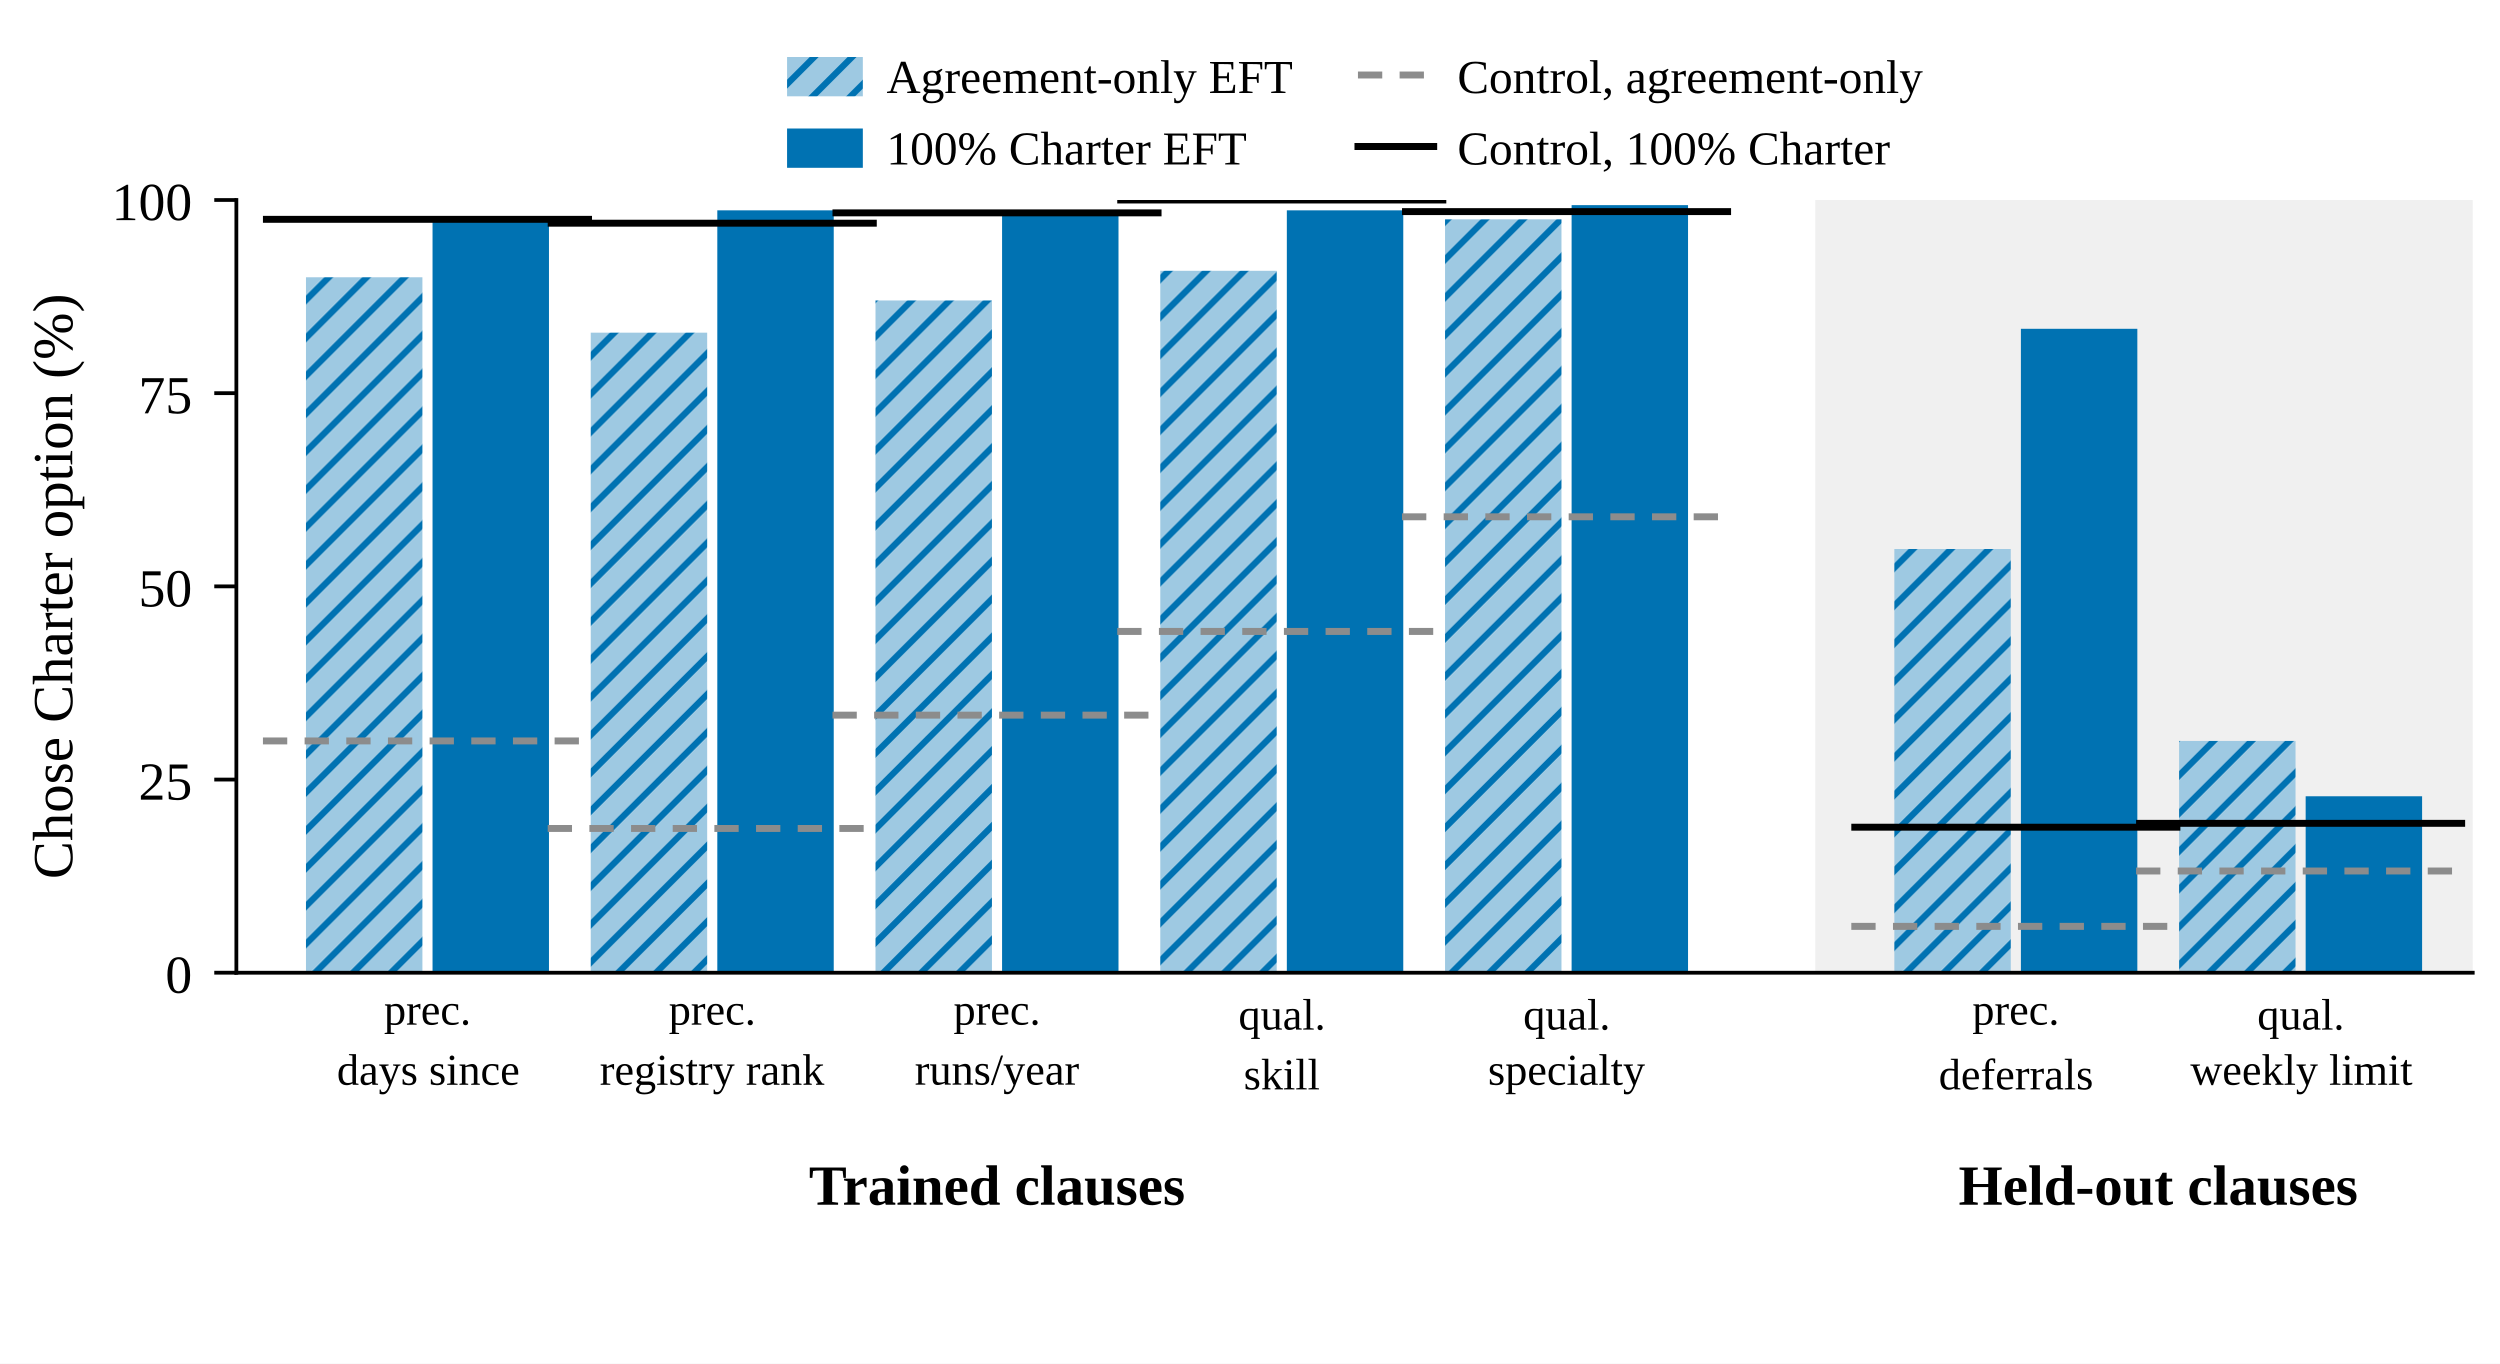
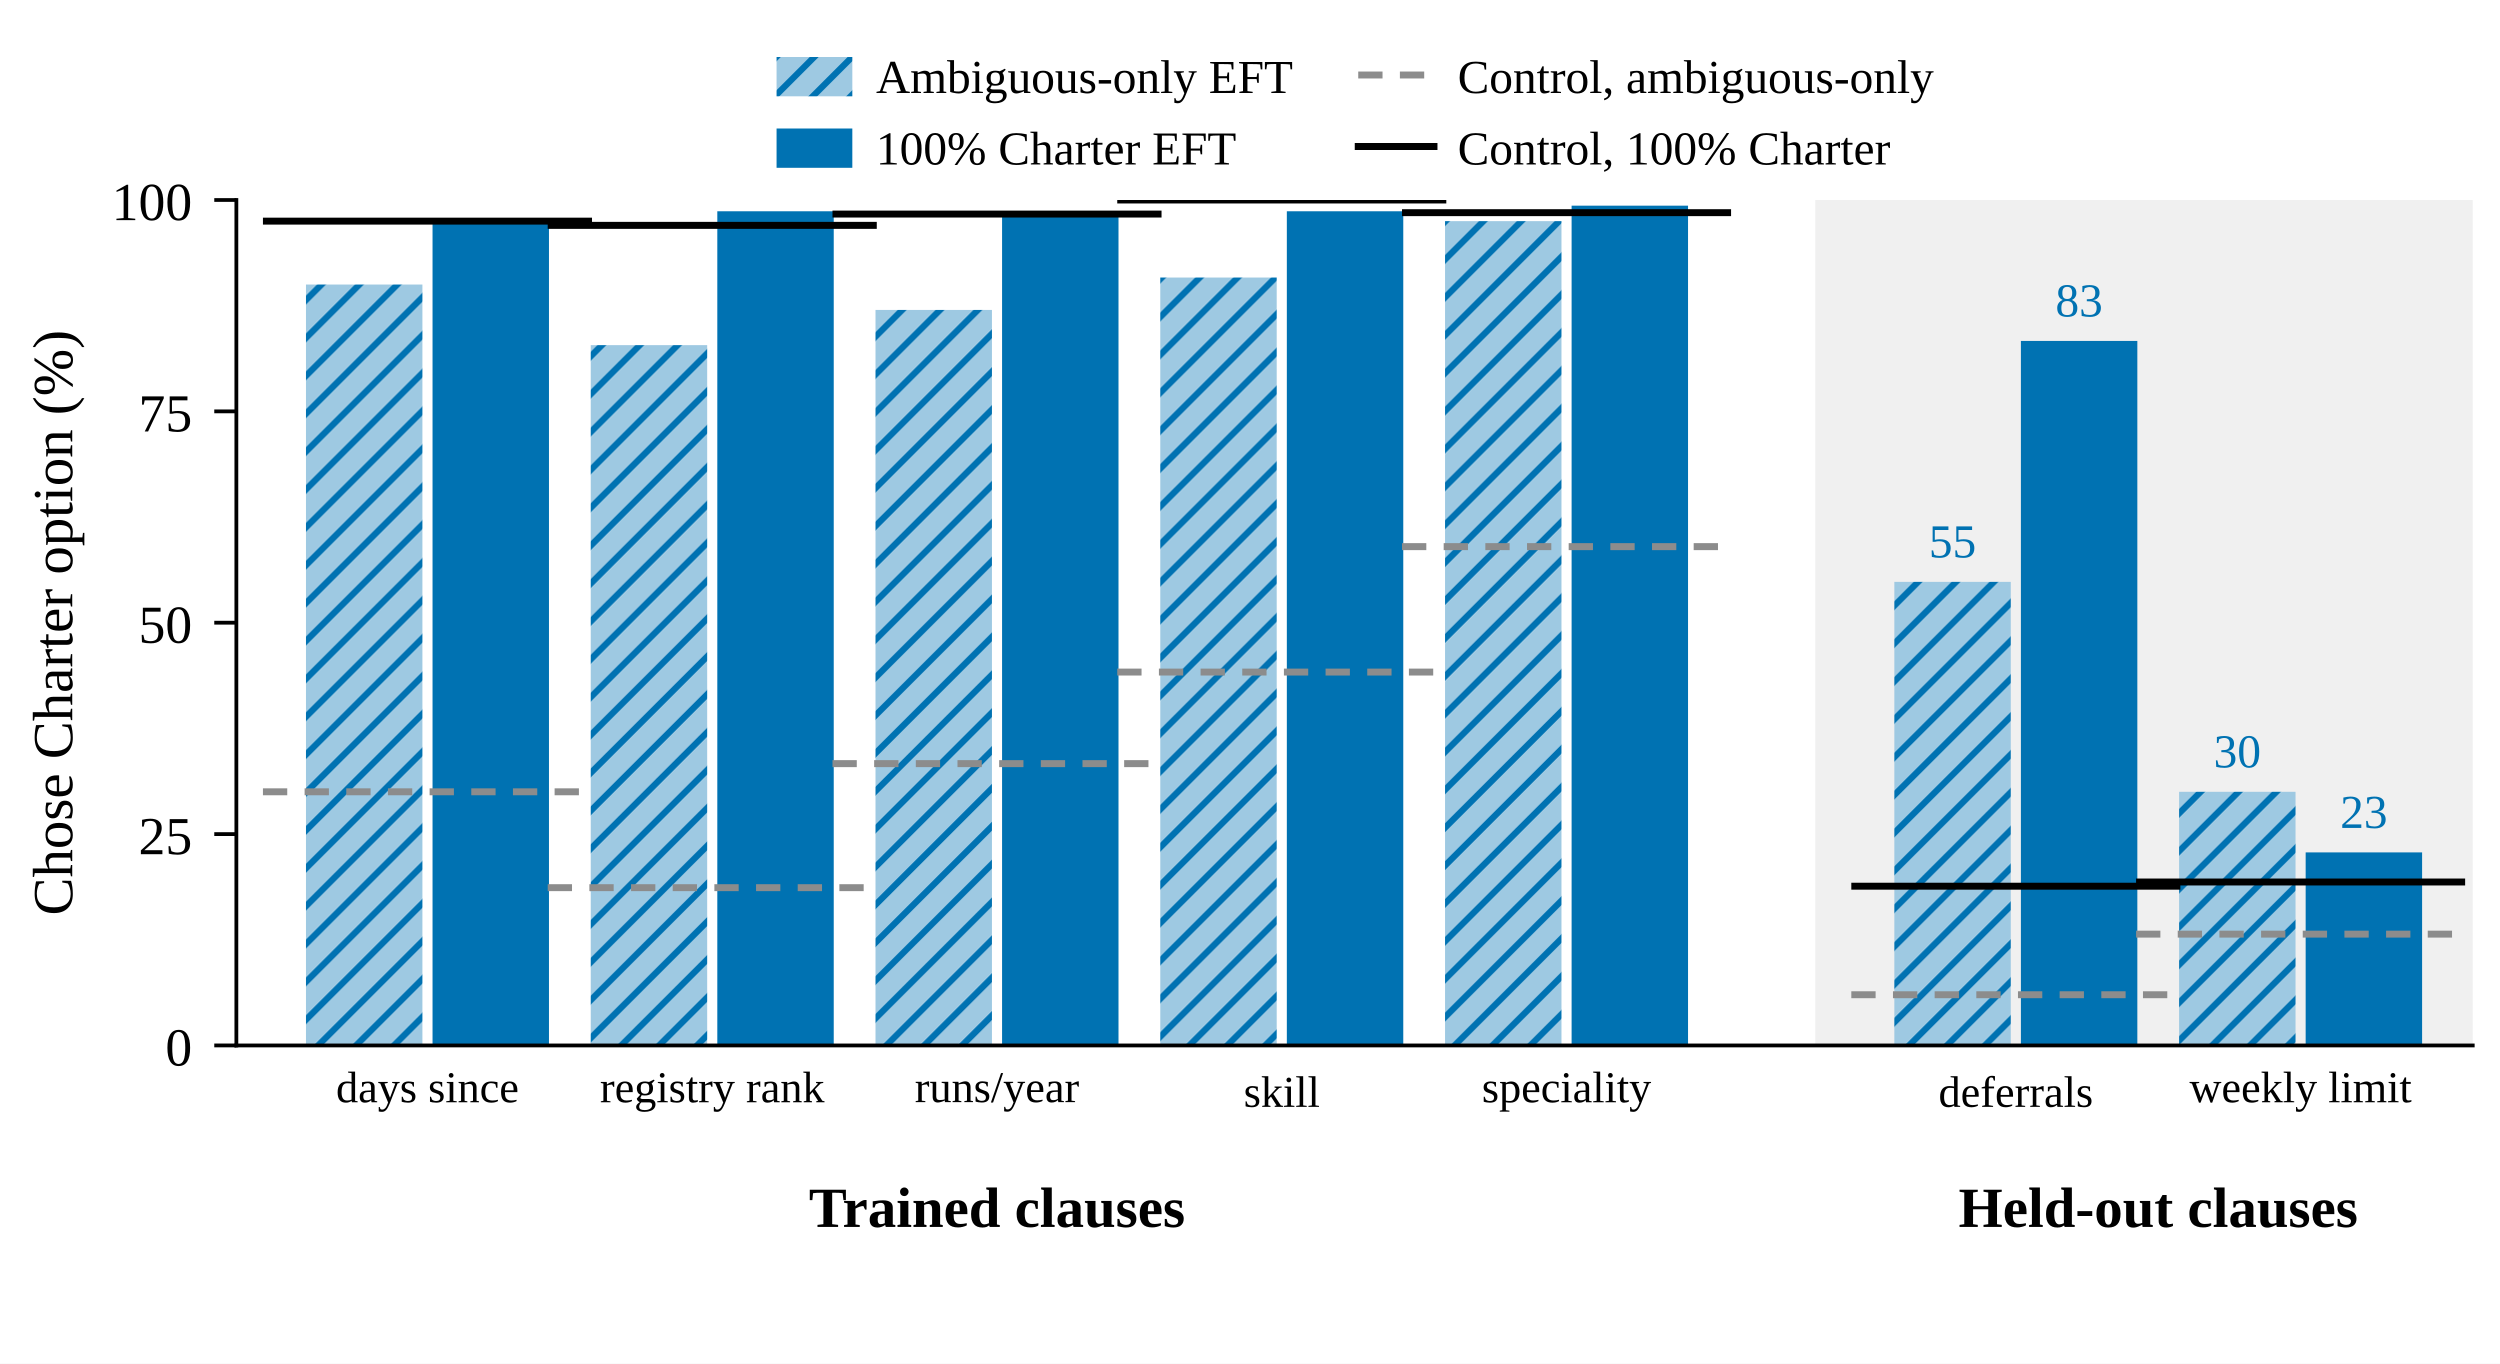
<svg xmlns="http://www.w3.org/2000/svg" xmlns:xlink="http://www.w3.org/1999/xlink" width="396pt" height="216pt" viewBox="0 0 396 216" version="1.1">
  <defs>
    <style type="text/css">*{stroke-linejoin: round; stroke-linecap: butt}</style>
  </defs>
  <g id="figure_1">
    <g id="patch_1">
      <path d="M 0 216  L 396 216  L 396 0  L 0 0  z " style="fill: #ffffff" />
    </g>
    <g id="axes_1">
      <g id="patch_2">
-         <path d="M 37.44 154.08  L 391.68 154.08  L 391.68 31.68  L 37.44 31.68  z " style="fill: #ffffff" />
+         <path d="M 37.44 165.6  L 391.68 165.6  L 391.68 31.68  L 37.44 31.68  z " style="fill: #ffffff" />
      </g>
      <g id="patch_3">
-         <path d="M 287.533 154.08  L 391.68 154.08  L 391.68 31.68  L 287.533 31.68  z " clip-path="url(#p048cfd5c20)" style="fill: #f0f0f0" />
+         <path d="M 287.533 165.6  L 391.68 165.6  L 391.68 31.68  L 287.533 31.68  z " clip-path="url(#p8ecd61f1e1)" style="fill: #f0f0f0" />
      </g>
      <g id="matplotlib.axis_1">
        <g id="xtick_1">
          <g id="line2d_1" />
          <g id="text_1">
-             <text style="font-size: 7px; font-family: 'Times New Roman', 'Nimbus Roman', 'Liberation Serif', 'STIXGeneral', 'DejaVu Serif', serif" transform="translate(60.82006 162.3054)">prec.</text>
-             <text style="font-size: 7px; font-family: 'Times New Roman', 'Nimbus Roman', 'Liberation Serif', 'STIXGeneral', 'DejaVu Serif', serif" transform="translate(53.3678 171.8325)">days since</text>
+             <text style="font-size: 7px; font-family: 'Times New Roman', 'Nimbus Roman', 'Liberation Serif', 'STIXGeneral', 'DejaVu Serif', serif; text-anchor: middle" x="67.712" y="174.602" transform="rotate(-0 67.71178 174.6025)">days since</text>
          </g>
        </g>
        <g id="xtick_2">
          <g id="line2d_2" />
          <g id="text_2">
-             <text style="font-size: 7px; font-family: 'Times New Roman', 'Nimbus Roman', 'Liberation Serif', 'STIXGeneral', 'DejaVu Serif', serif" transform="translate(105.927 162.3054)">prec.</text>
-             <text style="font-size: 7px; font-family: 'Times New Roman', 'Nimbus Roman', 'Liberation Serif', 'STIXGeneral', 'DejaVu Serif', serif" transform="translate(95.00046 171.8325)">registry rank</text>
+             <text style="font-size: 7px; font-family: 'Times New Roman', 'Nimbus Roman', 'Liberation Serif', 'STIXGeneral', 'DejaVu Serif', serif; text-anchor: middle" x="112.819" y="174.602" transform="rotate(-0 112.8187 174.6025)">registry rank</text>
          </g>
        </g>
        <g id="xtick_3">
          <g id="line2d_3" />
          <g id="text_3">
-             <text style="font-size: 7px; font-family: 'Times New Roman', 'Nimbus Roman', 'Liberation Serif', 'STIXGeneral', 'DejaVu Serif', serif" transform="translate(151.034 162.3054)">prec.</text>
-             <text style="font-size: 7px; font-family: 'Times New Roman', 'Nimbus Roman', 'Liberation Serif', 'STIXGeneral', 'DejaVu Serif', serif" transform="translate(144.898 171.8079)">runs/year</text>
+             <text style="font-size: 7px; font-family: 'Times New Roman', 'Nimbus Roman', 'Liberation Serif', 'STIXGeneral', 'DejaVu Serif', serif; text-anchor: middle" x="157.926" y="174.578" transform="rotate(-0 157.9257 174.5779)">runs/year</text>
          </g>
        </g>
        <g id="xtick_4">
          <g id="line2d_4" />
          <g id="text_4">
-             <text style="font-size: 7px; font-family: 'Times New Roman', 'Nimbus Roman', 'Liberation Serif', 'STIXGeneral', 'DejaVu Serif', serif" transform="translate(196.1759 163.0858)">qual.</text>
-             <text style="font-size: 7px; font-family: 'Times New Roman', 'Nimbus Roman', 'Liberation Serif', 'STIXGeneral', 'DejaVu Serif', serif" transform="translate(197.0023 172.5604)">skill</text>
+             <text style="font-size: 7px; font-family: 'Times New Roman', 'Nimbus Roman', 'Liberation Serif', 'STIXGeneral', 'DejaVu Serif', serif; text-anchor: middle" x="203.033" y="175.33" transform="rotate(-0 203.0327 175.3304)">skill</text>
          </g>
        </g>
        <g id="xtick_5">
          <g id="line2d_5" />
          <g id="text_5">
-             <text style="font-size: 7px; font-family: 'Times New Roman', 'Nimbus Roman', 'Liberation Serif', 'STIXGeneral', 'DejaVu Serif', serif" transform="translate(241.2829 163.0858)">qual.</text>
-             <text style="font-size: 7px; font-family: 'Times New Roman', 'Nimbus Roman', 'Liberation Serif', 'STIXGeneral', 'DejaVu Serif', serif" transform="translate(235.6966 171.8325)">specialty</text>
+             <text style="font-size: 7px; font-family: 'Times New Roman', 'Nimbus Roman', 'Liberation Serif', 'STIXGeneral', 'DejaVu Serif', serif; text-anchor: middle" x="248.14" y="174.602" transform="rotate(-0 248.1396 174.6025)">speciality</text>
          </g>
        </g>
        <g id="xtick_6">
          <g id="line2d_6" />
          <g id="text_6">
-             <text style="font-size: 7px; font-family: 'Times New Roman', 'Nimbus Roman', 'Liberation Serif', 'STIXGeneral', 'DejaVu Serif', serif" transform="translate(312.4167 162.3054)">prec.</text>
-             <text style="font-size: 7px; font-family: 'Times New Roman', 'Nimbus Roman', 'Liberation Serif', 'STIXGeneral', 'DejaVu Serif', serif" transform="translate(307.1005 172.5604)">deferrals</text>
+             <text style="font-size: 7px; font-family: 'Times New Roman', 'Nimbus Roman', 'Liberation Serif', 'STIXGeneral', 'DejaVu Serif', serif; text-anchor: middle" x="319.308" y="175.33" transform="rotate(-0 319.3084 175.3304)">deferrals</text>
          </g>
        </g>
        <g id="xtick_7">
          <g id="line2d_7" />
          <g id="text_7">
-             <text style="font-size: 7px; font-family: 'Times New Roman', 'Nimbus Roman', 'Liberation Serif', 'STIXGeneral', 'DejaVu Serif', serif" transform="translate(357.5586 163.0858)">qual.</text>
-             <text style="font-size: 7px; font-family: 'Times New Roman', 'Nimbus Roman', 'Liberation Serif', 'STIXGeneral', 'DejaVu Serif', serif" transform="translate(346.9536 171.8325)">weekly limit</text>
+             <text style="font-size: 7px; font-family: 'Times New Roman', 'Nimbus Roman', 'Liberation Serif', 'STIXGeneral', 'DejaVu Serif', serif; text-anchor: middle" x="364.415" y="174.602" transform="rotate(-0 364.4153 174.6025)">weekly limit</text>
          </g>
        </g>
      </g>
      <g id="matplotlib.axis_2">
        <g id="ytick_1">
          <g id="line2d_8">
            <defs>
-               <path id="mc2f231cba9" d="M 0 0  L -3.5 0  " style="stroke: #000000; stroke-width: 0.6" />
+               <path id="mecd235194b" d="M 0 0  L -3.5 0  " style="stroke: #000000; stroke-width: 0.6" />
            </defs>
            <g>
-               <use xlink:href="#mc2f231cba9" x="37.44" y="154.08" style="stroke: #000000; stroke-width: 0.6" />
+               <use xlink:href="#mecd235194b" x="37.44" y="165.6" style="stroke: #000000; stroke-width: 0.6" />
            </g>
          </g>
          <g id="text_8">
-             <text style="font-size: 8.5px; font-family: 'Times New Roman', 'Nimbus Roman', 'Liberation Serif', 'STIXGeneral', 'DejaVu Serif', serif; text-anchor: end" x="30.44" y="157.268" transform="rotate(-0 30.44 157.2675)">0</text>
+             <text style="font-size: 8.5px; font-family: 'Times New Roman', 'Nimbus Roman', 'Liberation Serif', 'STIXGeneral', 'DejaVu Serif', serif; text-anchor: end" x="30.44" y="168.787" transform="rotate(-0 30.44 168.7875)">0</text>
          </g>
        </g>
        <g id="ytick_2">
          <g id="line2d_9">
            <g>
-               <use xlink:href="#mc2f231cba9" x="37.44" y="123.48" style="stroke: #000000; stroke-width: 0.6" />
+               <use xlink:href="#mecd235194b" x="37.44" y="132.12" style="stroke: #000000; stroke-width: 0.6" />
            </g>
          </g>
          <g id="text_9">
-             <text style="font-size: 8.5px; font-family: 'Times New Roman', 'Nimbus Roman', 'Liberation Serif', 'STIXGeneral', 'DejaVu Serif', serif; text-anchor: end" x="30.44" y="126.668" transform="rotate(-0 30.44 126.6675)">25</text>
+             <text style="font-size: 8.5px; font-family: 'Times New Roman', 'Nimbus Roman', 'Liberation Serif', 'STIXGeneral', 'DejaVu Serif', serif; text-anchor: end" x="30.44" y="135.308" transform="rotate(-0 30.44 135.3075)">25</text>
          </g>
        </g>
        <g id="ytick_3">
          <g id="line2d_10">
            <g>
-               <use xlink:href="#mc2f231cba9" x="37.44" y="92.88" style="stroke: #000000; stroke-width: 0.6" />
+               <use xlink:href="#mecd235194b" x="37.44" y="98.64" style="stroke: #000000; stroke-width: 0.6" />
            </g>
          </g>
          <g id="text_10">
-             <text style="font-size: 8.5px; font-family: 'Times New Roman', 'Nimbus Roman', 'Liberation Serif', 'STIXGeneral', 'DejaVu Serif', serif; text-anchor: end" x="30.44" y="96.067" transform="rotate(-0 30.44 96.0675)">50</text>
+             <text style="font-size: 8.5px; font-family: 'Times New Roman', 'Nimbus Roman', 'Liberation Serif', 'STIXGeneral', 'DejaVu Serif', serif; text-anchor: end" x="30.44" y="101.828" transform="rotate(-0 30.44 101.8275)">50</text>
          </g>
        </g>
        <g id="ytick_4">
          <g id="line2d_11">
            <g>
-               <use xlink:href="#mc2f231cba9" x="37.44" y="62.28" style="stroke: #000000; stroke-width: 0.6" />
+               <use xlink:href="#mecd235194b" x="37.44" y="65.16" style="stroke: #000000; stroke-width: 0.6" />
            </g>
          </g>
          <g id="text_11">
-             <text style="font-size: 8.5px; font-family: 'Times New Roman', 'Nimbus Roman', 'Liberation Serif', 'STIXGeneral', 'DejaVu Serif', serif; text-anchor: end" x="30.44" y="65.468" transform="rotate(-0 30.44 65.4675)">75</text>
+             <text style="font-size: 8.5px; font-family: 'Times New Roman', 'Nimbus Roman', 'Liberation Serif', 'STIXGeneral', 'DejaVu Serif', serif; text-anchor: end" x="30.44" y="68.347" transform="rotate(-0 30.44 68.3475)">75</text>
          </g>
        </g>
        <g id="ytick_5">
          <g id="line2d_12">
            <g>
-               <use xlink:href="#mc2f231cba9" x="37.44" y="31.68" style="stroke: #000000; stroke-width: 0.6" />
+               <use xlink:href="#mecd235194b" x="37.44" y="31.68" style="stroke: #000000; stroke-width: 0.6" />
            </g>
          </g>
          <g id="text_12">
            <text style="font-size: 8.5px; font-family: 'Times New Roman', 'Nimbus Roman', 'Liberation Serif', 'STIXGeneral', 'DejaVu Serif', serif; text-anchor: end" x="30.44" y="34.867" transform="rotate(-0 30.44 34.8675)">100</text>
          </g>
        </g>
        <g id="text_13">
-           <text style="font-size: 9px; font-family: 'Times New Roman', 'Nimbus Roman', 'Liberation Serif', 'STIXGeneral', 'DejaVu Serif', serif; text-anchor: middle" x="11.44" y="92.88" transform="rotate(-90 11.44 92.88)">Chose Charter option (%)</text>
+           <text style="font-size: 9px; font-family: 'Times New Roman', 'Nimbus Roman', 'Liberation Serif', 'STIXGeneral', 'DejaVu Serif', serif; text-anchor: middle" x="11.44" y="98.64" transform="rotate(-90 11.44 98.64)">Chose Charter option (%)</text>
        </g>
      </g>
      <g id="patch_4">
-         <path d="M 48.466 154.08  L 66.91 154.08  L 66.91 43.92  L 48.466 43.92  z " clip-path="url(#p048cfd5c20)" style="fill: url(#hd211bf7e04)" />
+         <path d="M 48.466 165.6  L 66.91 165.6  L 66.91 45.072  L 48.466 45.072  z " clip-path="url(#p8ecd61f1e1)" style="fill: url(#h7ced3f6805)" />
      </g>
      <g id="patch_5">
-         <path d="M 68.514 154.08  L 86.957 154.08  L 86.957 34.74  L 68.514 34.74  z " clip-path="url(#p048cfd5c20)" style="fill: #0072b2" />
+         <path d="M 68.514 165.6  L 86.957 165.6  L 86.957 35.028  L 68.514 35.028  z " clip-path="url(#p8ecd61f1e1)" style="fill: #0072b2" />
      </g>
      <g id="patch_6">
-         <path d="M 93.573 154.08  L 112.017 154.08  L 112.017 52.692  L 93.573 52.692  z " clip-path="url(#p048cfd5c20)" style="fill: url(#hd211bf7e04)" />
+         <path d="M 93.573 165.6  L 112.017 165.6  L 112.017 54.67  L 93.573 54.67  z " clip-path="url(#p8ecd61f1e1)" style="fill: url(#h7ced3f6805)" />
      </g>
      <g id="patch_7">
-         <path d="M 113.621 154.08  L 132.064 154.08  L 132.064 33.312  L 113.621 33.312  z " clip-path="url(#p048cfd5c20)" style="fill: #0072b2" />
+         <path d="M 113.621 165.6  L 132.064 165.6  L 132.064 33.466  L 113.621 33.466  z " clip-path="url(#p8ecd61f1e1)" style="fill: #0072b2" />
      </g>
      <g id="patch_8">
-         <path d="M 138.68 154.08  L 157.124 154.08  L 157.124 47.592  L 138.68 47.592  z " clip-path="url(#p048cfd5c20)" style="fill: url(#hd211bf7e04)" />
+         <path d="M 138.68 165.6  L 157.124 165.6  L 157.124 49.09  L 138.68 49.09  z " clip-path="url(#p8ecd61f1e1)" style="fill: url(#h7ced3f6805)" />
      </g>
      <g id="patch_9">
-         <path d="M 158.728 154.08  L 177.171 154.08  L 177.171 33.924  L 158.728 33.924  z " clip-path="url(#p048cfd5c20)" style="fill: #0072b2" />
+         <path d="M 158.728 165.6  L 177.171 165.6  L 177.171 34.135  L 158.728 34.135  z " clip-path="url(#p8ecd61f1e1)" style="fill: #0072b2" />
      </g>
      <g id="patch_10">
-         <path d="M 183.787 154.08  L 202.231 154.08  L 202.231 42.9  L 183.787 42.9  z " clip-path="url(#p048cfd5c20)" style="fill: url(#hd211bf7e04)" />
+         <path d="M 183.787 165.6  L 202.231 165.6  L 202.231 43.956  L 183.787 43.956  z " clip-path="url(#p8ecd61f1e1)" style="fill: url(#h7ced3f6805)" />
      </g>
      <g id="patch_11">
-         <path d="M 203.835 154.08  L 222.278 154.08  L 222.278 33.312  L 203.835 33.312  z " clip-path="url(#p048cfd5c20)" style="fill: #0072b2" />
+         <path d="M 203.835 165.6  L 222.278 165.6  L 222.278 33.466  L 203.835 33.466  z " clip-path="url(#p8ecd61f1e1)" style="fill: #0072b2" />
      </g>
      <g id="patch_12">
-         <path d="M 228.894 154.08  L 247.338 154.08  L 247.338 34.74  L 228.894 34.74  z " clip-path="url(#p048cfd5c20)" style="fill: url(#hd211bf7e04)" />
+         <path d="M 228.894 165.6  L 247.338 165.6  L 247.338 35.028  L 228.894 35.028  z " clip-path="url(#p8ecd61f1e1)" style="fill: url(#h7ced3f6805)" />
      </g>
      <g id="patch_13">
-         <path d="M 248.942 154.08  L 267.385 154.08  L 267.385 32.496  L 248.942 32.496  z " clip-path="url(#p048cfd5c20)" style="fill: #0072b2" />
+         <path d="M 248.942 165.6  L 267.385 165.6  L 267.385 32.573  L 248.942 32.573  z " clip-path="url(#p8ecd61f1e1)" style="fill: #0072b2" />
      </g>
      <g id="patch_14">
-         <path d="M 300.063 154.08  L 318.506 154.08  L 318.506 86.964  L 300.063 86.964  z " clip-path="url(#p048cfd5c20)" style="fill: url(#hd211bf7e04)" />
+         <path d="M 300.063 165.6  L 318.506 165.6  L 318.506 92.167  L 300.063 92.167  z " clip-path="url(#p8ecd61f1e1)" style="fill: url(#h7ced3f6805)" />
      </g>
      <g id="patch_15">
-         <path d="M 320.11 154.08  L 338.554 154.08  L 338.554 52.08  L 320.11 52.08  z " clip-path="url(#p048cfd5c20)" style="fill: #0072b2" />
+         <path d="M 320.11 165.6  L 338.554 165.6  L 338.554 54  L 320.11 54  z " clip-path="url(#p8ecd61f1e1)" style="fill: #0072b2" />
      </g>
      <g id="patch_16">
-         <path d="M 345.17 154.08  L 363.613 154.08  L 363.613 117.36  L 345.17 117.36  z " clip-path="url(#p048cfd5c20)" style="fill: url(#hd211bf7e04)" />
+         <path d="M 345.17 165.6  L 363.613 165.6  L 363.613 125.424  L 345.17 125.424  z " clip-path="url(#p8ecd61f1e1)" style="fill: url(#h7ced3f6805)" />
      </g>
      <g id="patch_17">
-         <path d="M 365.217 154.08  L 383.661 154.08  L 383.661 126.132  L 365.217 126.132  z " clip-path="url(#p048cfd5c20)" style="fill: #0072b2" />
+         <path d="M 365.217 165.6  L 383.661 165.6  L 383.661 135.022  L 365.217 135.022  z " clip-path="url(#p8ecd61f1e1)" style="fill: #0072b2" />
      </g>
      <g id="patch_18">
-         <path d="M 37.44 154.08  L 37.44 31.68  " style="fill: none; stroke: #000000; stroke-width: 0.6; stroke-linejoin: miter; stroke-linecap: square" />
+         <path d="M 37.44 165.6  L 37.44 31.68  " style="fill: none; stroke: #000000; stroke-width: 0.6; stroke-linejoin: miter; stroke-linecap: square" />
      </g>
      <g id="patch_19">
-         <path d="M 37.44 154.08  L 391.68 154.08  " style="fill: none; stroke: #000000; stroke-width: 0.6; stroke-linejoin: miter; stroke-linecap: square" />
+         <path d="M 37.44 165.6  L 391.68 165.6  " style="fill: none; stroke: #000000; stroke-width: 0.6; stroke-linejoin: miter; stroke-linecap: square" />
      </g>
      <g id="text_14">
-         <text style="font-weight: 700; font-size: 9px; font-family: 'Times New Roman', 'Nimbus Roman', 'Liberation Serif', 'STIXGeneral', 'DejaVu Serif', serif; text-anchor: middle" x="157.926" y="190.83" transform="rotate(-0 157.9257 190.83)">Trained clauses</text>
+         <text style="font-weight: 700; font-size: 9px; font-family: 'Times New Roman', 'Nimbus Roman', 'Liberation Serif', 'STIXGeneral', 'DejaVu Serif', serif; text-anchor: middle" x="157.926" y="194.35" transform="rotate(-0 157.9257 194.35)">Trained clauses</text>
      </g>
      <g id="text_15">
-         <text style="font-weight: 700; font-size: 9px; font-family: 'Times New Roman', 'Nimbus Roman', 'Liberation Serif', 'STIXGeneral', 'DejaVu Serif', serif; text-anchor: middle" x="341.862" y="190.83" transform="rotate(-0 341.8619 190.83)">Held-out clauses</text>
+         <text style="font-weight: 700; font-size: 9px; font-family: 'Times New Roman', 'Nimbus Roman', 'Liberation Serif', 'STIXGeneral', 'DejaVu Serif', serif; text-anchor: middle" x="341.862" y="194.35" transform="rotate(-0 341.8619 194.35)">Held-out clauses</text>
      </g>
      <g id="LineCollection_1">
-         <path d="M 41.65 34.74  L 93.774 34.74  " clip-path="url(#p048cfd5c20)" style="fill: none; stroke: #000000; stroke-width: 1.1" />
+         <path d="M 41.65 35.028  L 93.774 35.028  " clip-path="url(#p8ecd61f1e1)" style="fill: none; stroke: #000000; stroke-width: 1.1" />
      </g>
      <g id="LineCollection_2">
-         <path d="M 86.757 35.352  L 138.881 35.352  " clip-path="url(#p048cfd5c20)" style="fill: none; stroke: #000000; stroke-width: 1.1" />
+         <path d="M 86.757 35.698  L 138.881 35.698  " clip-path="url(#p8ecd61f1e1)" style="fill: none; stroke: #000000; stroke-width: 1.1" />
      </g>
      <g id="LineCollection_3">
-         <path d="M 131.864 33.72  L 183.988 33.72  " clip-path="url(#p048cfd5c20)" style="fill: none; stroke: #000000; stroke-width: 1.1" />
+         <path d="M 131.864 33.912  L 183.988 33.912  " clip-path="url(#p8ecd61f1e1)" style="fill: none; stroke: #000000; stroke-width: 1.1" />
      </g>
      <g id="LineCollection_4">
-         <path d="M 176.971 31.68  L 229.094 31.68  " clip-path="url(#p048cfd5c20)" style="fill: none; stroke: #000000; stroke-width: 1.1" />
+         <path d="M 176.971 31.68  L 229.094 31.68  " clip-path="url(#p8ecd61f1e1)" style="fill: none; stroke: #000000; stroke-width: 1.1" />
      </g>
      <g id="LineCollection_5">
-         <path d="M 222.078 33.516  L 274.201 33.516  " clip-path="url(#p048cfd5c20)" style="fill: none; stroke: #000000; stroke-width: 1.1" />
+         <path d="M 222.078 33.689  L 274.201 33.689  " clip-path="url(#p8ecd61f1e1)" style="fill: none; stroke: #000000; stroke-width: 1.1" />
      </g>
      <g id="LineCollection_6">
-         <path d="M 293.247 131.028  L 345.37 131.028  " clip-path="url(#p048cfd5c20)" style="fill: none; stroke: #000000; stroke-width: 1.1" />
+         <path d="M 293.247 140.378  L 345.37 140.378  " clip-path="url(#p8ecd61f1e1)" style="fill: none; stroke: #000000; stroke-width: 1.1" />
      </g>
      <g id="LineCollection_7">
-         <path d="M 338.354 130.416  L 390.477 130.416  " clip-path="url(#p048cfd5c20)" style="fill: none; stroke: #000000; stroke-width: 1.1" />
+         <path d="M 338.354 139.709  L 390.477 139.709  " clip-path="url(#p8ecd61f1e1)" style="fill: none; stroke: #000000; stroke-width: 1.1" />
      </g>
      <g id="LineCollection_8">
-         <path d="M 41.65 117.36  L 93.774 117.36  " clip-path="url(#p048cfd5c20)" style="fill: none; stroke-dasharray: 3.85,2.75; stroke-dashoffset: 0; stroke: #8c8c8c; stroke-width: 1.1" />
+         <path d="M 41.65 125.424  L 93.774 125.424  " clip-path="url(#p8ecd61f1e1)" style="fill: none; stroke-dasharray: 3.85,2.75; stroke-dashoffset: 0; stroke: #8c8c8c; stroke-width: 1.1" />
      </g>
      <g id="LineCollection_9">
-         <path d="M 86.757 131.232  L 138.881 131.232  " clip-path="url(#p048cfd5c20)" style="fill: none; stroke-dasharray: 3.85,2.75; stroke-dashoffset: 0; stroke: #8c8c8c; stroke-width: 1.1" />
+         <path d="M 86.757 140.602  L 138.881 140.602  " clip-path="url(#p8ecd61f1e1)" style="fill: none; stroke-dasharray: 3.85,2.75; stroke-dashoffset: 0; stroke: #8c8c8c; stroke-width: 1.1" />
      </g>
      <g id="LineCollection_10">
-         <path d="M 131.864 113.28  L 183.988 113.28  " clip-path="url(#p048cfd5c20)" style="fill: none; stroke-dasharray: 3.85,2.75; stroke-dashoffset: 0; stroke: #8c8c8c; stroke-width: 1.1" />
+         <path d="M 131.864 120.96  L 183.988 120.96  " clip-path="url(#p8ecd61f1e1)" style="fill: none; stroke-dasharray: 3.85,2.75; stroke-dashoffset: 0; stroke: #8c8c8c; stroke-width: 1.1" />
      </g>
      <g id="LineCollection_11">
-         <path d="M 176.971 100.02  L 229.094 100.02  " clip-path="url(#p048cfd5c20)" style="fill: none; stroke-dasharray: 3.85,2.75; stroke-dashoffset: 0; stroke: #8c8c8c; stroke-width: 1.1" />
+         <path d="M 176.971 106.452  L 229.094 106.452  " clip-path="url(#p8ecd61f1e1)" style="fill: none; stroke-dasharray: 3.85,2.75; stroke-dashoffset: 0; stroke: #8c8c8c; stroke-width: 1.1" />
      </g>
      <g id="LineCollection_12">
-         <path d="M 222.078 81.864  L 274.201 81.864  " clip-path="url(#p048cfd5c20)" style="fill: none; stroke-dasharray: 3.85,2.75; stroke-dashoffset: 0; stroke: #8c8c8c; stroke-width: 1.1" />
+         <path d="M 222.078 86.587  L 274.201 86.587  " clip-path="url(#p8ecd61f1e1)" style="fill: none; stroke-dasharray: 3.85,2.75; stroke-dashoffset: 0; stroke: #8c8c8c; stroke-width: 1.1" />
      </g>
      <g id="LineCollection_13">
-         <path d="M 293.247 146.736  L 345.37 146.736  " clip-path="url(#p048cfd5c20)" style="fill: none; stroke-dasharray: 3.85,2.75; stroke-dashoffset: 0; stroke: #8c8c8c; stroke-width: 1.1" />
+         <path d="M 293.247 157.565  L 345.37 157.565  " clip-path="url(#p8ecd61f1e1)" style="fill: none; stroke-dasharray: 3.85,2.75; stroke-dashoffset: 0; stroke: #8c8c8c; stroke-width: 1.1" />
      </g>
      <g id="LineCollection_14">
-         <path d="M 338.354 137.964  L 390.477 137.964  " clip-path="url(#p048cfd5c20)" style="fill: none; stroke-dasharray: 3.85,2.75; stroke-dashoffset: 0; stroke: #8c8c8c; stroke-width: 1.1" />
+         <path d="M 338.354 147.967  L 390.477 147.967  " clip-path="url(#p8ecd61f1e1)" style="fill: none; stroke-dasharray: 3.85,2.75; stroke-dashoffset: 0; stroke: #8c8c8c; stroke-width: 1.1" />
      </g>
      <g id="legend_1">
        <g id="patch_20">
-           <path d="M 124.672 15.255  L 136.673 15.255  L 136.673 9.03  L 124.672 9.03  z " style="fill: url(#hd211bf7e04)" />
+           <path d="M 123.008 15.255  L 135.008 15.255  L 135.008 9.03  L 123.008 9.03  z " style="fill: url(#h7ced3f6805)" />
        </g>
        <g id="text_16">
-           <text style="font-size: 7.5px; font-family: 'Times New Roman', 'Nimbus Roman', 'Liberation Serif', 'STIXGeneral', 'DejaVu Serif', serif; text-anchor: start" x="140.423" y="14.73" transform="rotate(-0 140.4225 14.73)">Agreement-only EFT</text>
+           <text style="font-size: 7.5px; font-family: 'Times New Roman', 'Nimbus Roman', 'Liberation Serif', 'STIXGeneral', 'DejaVu Serif', serif; text-anchor: start" x="138.758" y="14.73" transform="rotate(-0 138.7579 14.73)">Ambiguous-only EFT</text>
        </g>
        <g id="patch_21">
-           <path d="M 124.672 26.58  L 136.673 26.58  L 136.673 20.355  L 124.672 20.355  z " style="fill: #0072b2" />
+           <path d="M 123.008 26.58  L 135.008 26.58  L 135.008 20.355  L 123.008 20.355  z " style="fill: #0072b2" />
        </g>
        <g id="text_17">
-           <text style="font-size: 7.5px; font-family: 'Times New Roman', 'Nimbus Roman', 'Liberation Serif', 'STIXGeneral', 'DejaVu Serif', serif; text-anchor: start" x="140.423" y="26.055" transform="rotate(-0 140.4225 26.055)">100% Charter EFT</text>
+           <text style="font-size: 7.5px; font-family: 'Times New Roman', 'Nimbus Roman', 'Liberation Serif', 'STIXGeneral', 'DejaVu Serif', serif; text-anchor: start" x="138.758" y="26.055" transform="rotate(-0 138.7579 26.055)">100% Charter EFT</text>
        </g>
        <g id="line2d_13">
-           <path d="M 215.099 11.88  L 221.099 11.88  L 227.099 11.88  " style="fill: none; stroke-dasharray: 3.85,2.75; stroke-dashoffset: 0; stroke: #8c8c8c; stroke-width: 1.1" />
+           <path d="M 215.144 11.88  L 221.144 11.88  L 227.144 11.88  " style="fill: none; stroke-dasharray: 3.85,2.75; stroke-dashoffset: 0; stroke: #8c8c8c; stroke-width: 1.1" />
        </g>
        <g id="text_18">
-           <text style="font-size: 7.5px; font-family: 'Times New Roman', 'Nimbus Roman', 'Liberation Serif', 'STIXGeneral', 'DejaVu Serif', serif; text-anchor: start" x="230.849" y="14.73" transform="rotate(-0 230.8491 14.73)">Control, agreement-only</text>
+           <text style="font-size: 7.5px; font-family: 'Times New Roman', 'Nimbus Roman', 'Liberation Serif', 'STIXGeneral', 'DejaVu Serif', serif; text-anchor: start" x="230.894" y="14.73" transform="rotate(-0 230.8942 14.73)">Control, ambiguous-only</text>
        </g>
        <g id="line2d_14">
-           <path d="M 215.099 23.205  L 221.099 23.205  L 227.099 23.205  " style="fill: none; stroke: #000000; stroke-width: 1.1; stroke-linecap: square" />
+           <path d="M 215.144 23.205  L 221.144 23.205  L 227.144 23.205  " style="fill: none; stroke: #000000; stroke-width: 1.1; stroke-linecap: square" />
        </g>
        <g id="text_19">
-           <text style="font-size: 7.5px; font-family: 'Times New Roman', 'Nimbus Roman', 'Liberation Serif', 'STIXGeneral', 'DejaVu Serif', serif; text-anchor: start" x="230.849" y="26.055" transform="rotate(-0 230.8491 26.055)">Control, 100% Charter</text>
-         </g>
+           <text style="font-size: 7.5px; font-family: 'Times New Roman', 'Nimbus Roman', 'Liberation Serif', 'STIXGeneral', 'DejaVu Serif', serif; text-anchor: start" x="230.894" y="26.055" transform="rotate(-0 230.8942 26.055)">Control, 100% Charter</text>
+         </g>
+       </g>
+       <g id="text_20">
+         <text style="font-size: 7.5px; font-family: 'Times New Roman', 'Nimbus Roman', 'Liberation Serif', 'STIXGeneral', 'DejaVu Serif', serif; text-anchor: middle; fill: #0072b2" x="309.285" y="88.292" transform="rotate(-0 309.2846 88.2922)">55</text>
+       </g>
+       <g id="text_21">
+         <text style="font-size: 7.5px; font-family: 'Times New Roman', 'Nimbus Roman', 'Liberation Serif', 'STIXGeneral', 'DejaVu Serif', serif; text-anchor: middle; fill: #0072b2" x="329.332" y="50.125" transform="rotate(-0 329.3322 50.125)">83</text>
+       </g>
+       <g id="text_22">
+         <text style="font-size: 7.5px; font-family: 'Times New Roman', 'Nimbus Roman', 'Liberation Serif', 'STIXGeneral', 'DejaVu Serif', serif; text-anchor: middle; fill: #0072b2" x="354.392" y="121.549" transform="rotate(-0 354.3916 121.549)">30</text>
+       </g>
+       <g id="text_23">
+         <text style="font-size: 7.5px; font-family: 'Times New Roman', 'Nimbus Roman', 'Liberation Serif', 'STIXGeneral', 'DejaVu Serif', serif; text-anchor: middle; fill: #0072b2" x="374.439" y="131.147" transform="rotate(-0 374.4391 131.1466)">23</text>
      </g>
    </g>
  </g>
  <defs>
-     <clipPath id="p048cfd5c20">
-       <rect x="37.44" y="31.68" width="354.24" height="122.4" />
+     <clipPath id="p8ecd61f1e1">
+       <rect x="37.44" y="31.68" width="354.24" height="133.92" />
    </clipPath>
  </defs>
  <defs>
-     <pattern id="hd211bf7e04" patternUnits="userSpaceOnUse" x="0" y="0" width="72" height="72">
+     <pattern id="h7ced3f6805" patternUnits="userSpaceOnUse" x="0" y="0" width="72" height="72">
      <rect x="0" y="0" width="73" height="73" fill="#9ec9e2" />
      <path d="M -36 36  L 36 -36  M -33 39  L 39 -33  M -30 42  L 42 -30  M -27 45  L 45 -27  M -24 48  L 48 -24  M -21 51  L 51 -21  M -18 54  L 54 -18  M -15 57  L 57 -15  M -12 60  L 60 -12  M -9 63  L 63 -9  M -6 66  L 66 -6  M -3 69  L 69 -3  M 0 72  L 72 0  M 3 75  L 75 3  M 6 78  L 78 6  M 9 81  L 81 9  M 12 84  L 84 12  M 15 87  L 87 15  M 18 90  L 90 18  M 21 93  L 93 21  M 24 96  L 96 24  M 27 99  L 99 27  M 30 102  L 102 30  M 33 105  L 105 33  M 36 108  L 108 36  " style="fill: #0072b2; stroke: #0072b2; stroke-width: 1.0; stroke-linecap: butt; stroke-linejoin: miter" />
    </pattern>
  </defs>
</svg>
